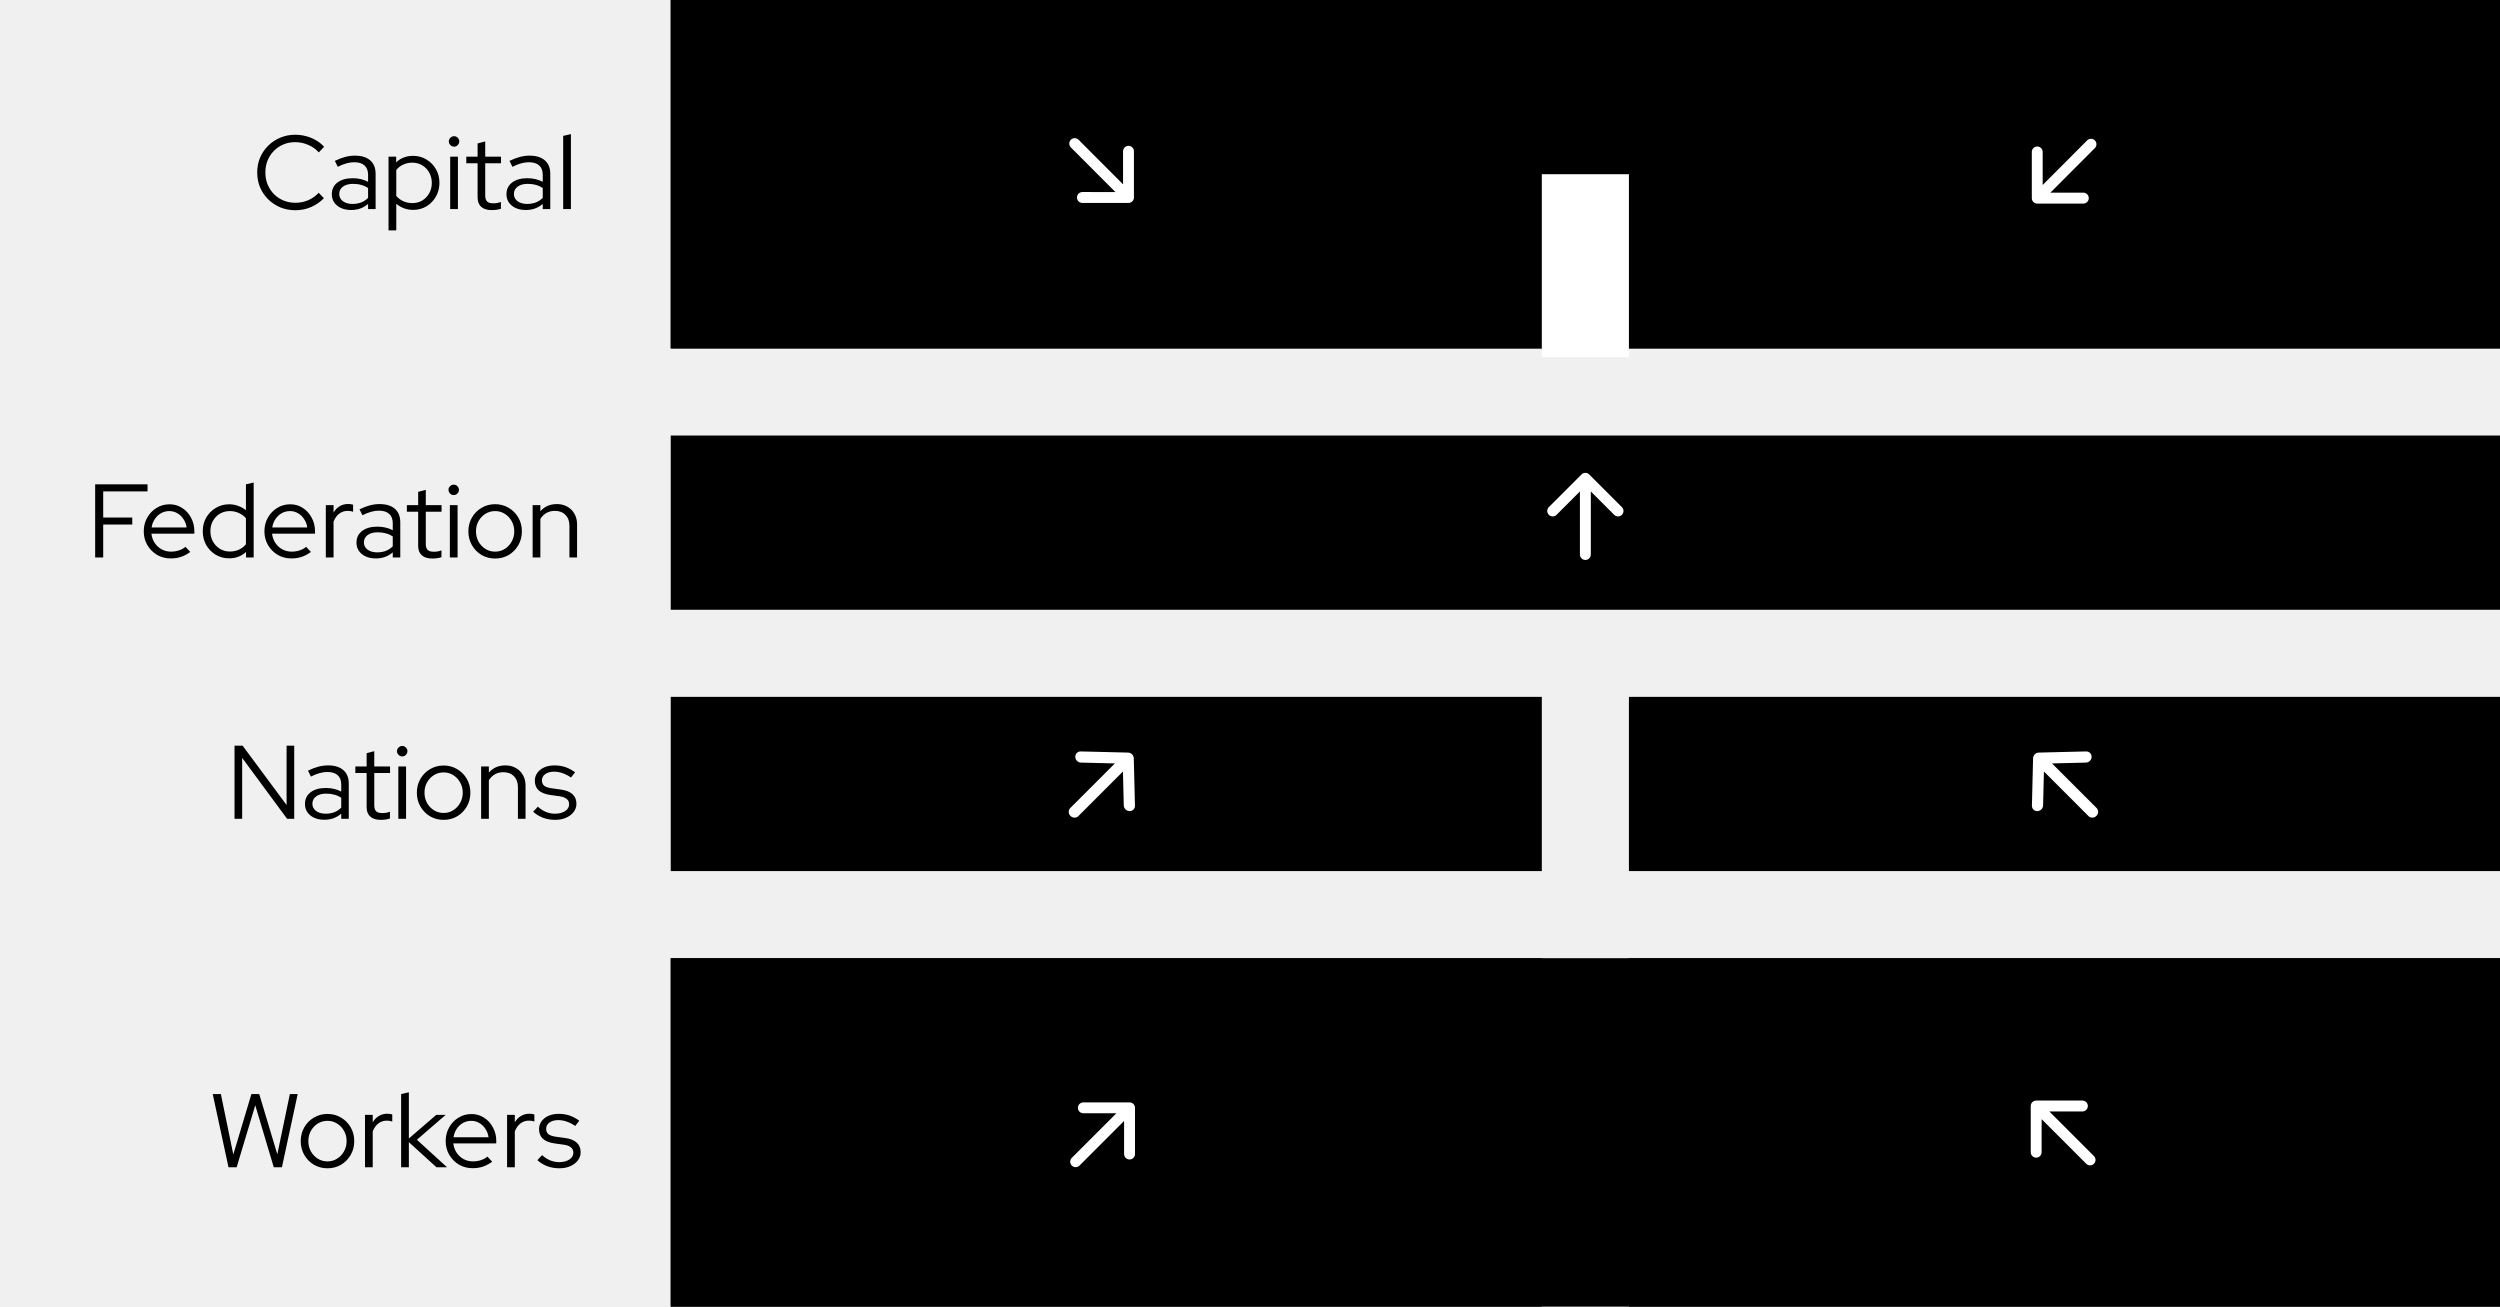
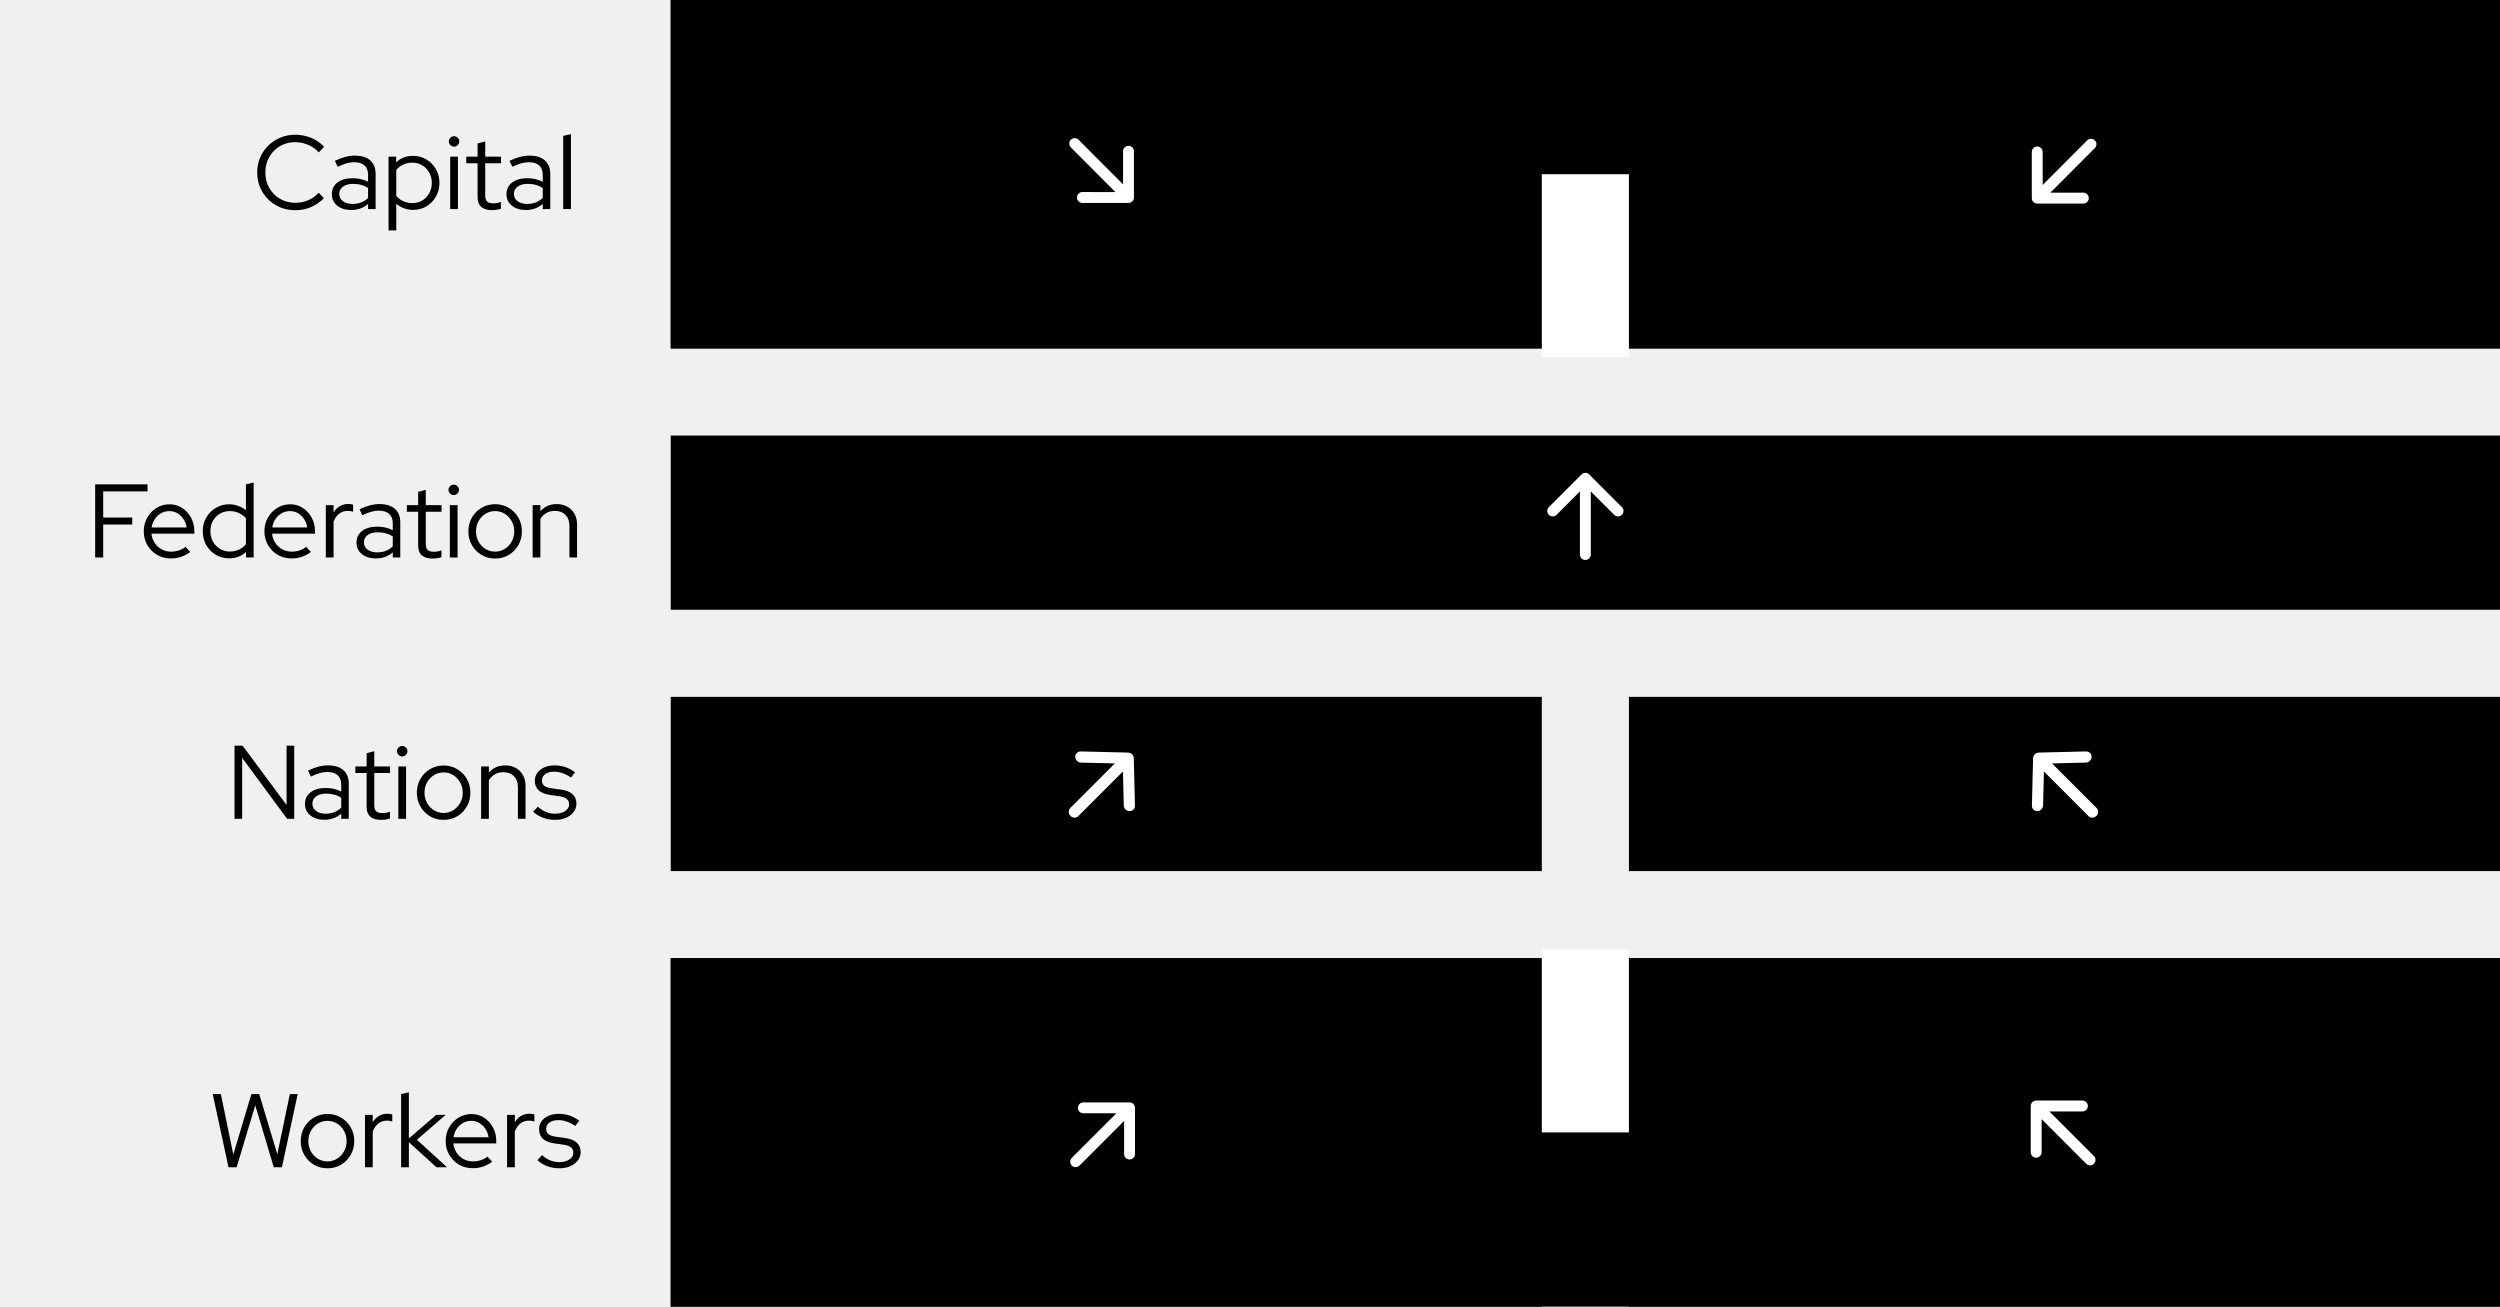
<svg xmlns="http://www.w3.org/2000/svg" width="287" height="150" viewBox="0 0 287 150" fill="none">
  <path d="M33.884 24.132C33.276 24.132 32.708 24.024 32.18 23.808C31.652 23.584 31.188 23.276 30.788 22.884C30.388 22.484 30.076 22.024 29.852 21.504C29.636 20.976 29.528 20.408 29.528 19.8C29.528 19.192 29.636 18.628 29.852 18.108C30.076 17.58 30.388 17.12 30.788 16.728C31.188 16.328 31.652 16.02 32.18 15.804C32.708 15.58 33.276 15.468 33.884 15.468C34.324 15.468 34.744 15.524 35.144 15.636C35.552 15.74 35.928 15.896 36.272 16.104C36.624 16.304 36.936 16.552 37.208 16.848L36.596 17.496C36.268 17.12 35.864 16.832 35.384 16.632C34.904 16.424 34.404 16.32 33.884 16.32C33.396 16.32 32.944 16.408 32.528 16.584C32.112 16.76 31.748 17.008 31.436 17.328C31.132 17.64 30.892 18.008 30.716 18.432C30.548 18.848 30.464 19.304 30.464 19.8C30.464 20.288 30.548 20.744 30.716 21.168C30.892 21.592 31.136 21.964 31.448 22.284C31.76 22.596 32.124 22.84 32.54 23.016C32.964 23.192 33.42 23.28 33.908 23.28C34.428 23.28 34.924 23.18 35.396 22.98C35.868 22.772 36.264 22.488 36.584 22.128L37.184 22.752C36.904 23.04 36.588 23.288 36.236 23.496C35.892 23.704 35.52 23.864 35.12 23.976C34.72 24.08 34.308 24.132 33.884 24.132ZM40.312 24.108C39.872 24.108 39.484 24.032 39.148 23.88C38.82 23.728 38.56 23.516 38.368 23.244C38.184 22.972 38.092 22.656 38.092 22.296C38.092 21.728 38.308 21.28 38.74 20.952C39.172 20.624 39.756 20.46 40.492 20.46C41.14 20.46 41.728 20.596 42.256 20.868V20.076C42.256 19.596 42.12 19.236 41.848 18.996C41.576 18.748 41.18 18.624 40.66 18.624C40.364 18.624 40.064 18.668 39.76 18.756C39.464 18.836 39.136 18.968 38.776 19.152L38.44 18.468C38.872 18.26 39.272 18.108 39.64 18.012C40.008 17.916 40.376 17.868 40.744 17.868C41.504 17.868 42.088 18.048 42.496 18.408C42.912 18.768 43.12 19.284 43.12 19.956V24H42.256V23.412C41.984 23.644 41.684 23.82 41.356 23.94C41.036 24.052 40.688 24.108 40.312 24.108ZM38.944 22.272C38.944 22.608 39.084 22.884 39.364 23.1C39.652 23.308 40.02 23.412 40.468 23.412C40.828 23.412 41.156 23.356 41.452 23.244C41.748 23.132 42.016 22.956 42.256 22.716V21.588C42.008 21.42 41.744 21.3 41.464 21.228C41.184 21.148 40.868 21.108 40.516 21.108C40.036 21.108 39.652 21.216 39.364 21.432C39.084 21.64 38.944 21.92 38.944 22.272ZM44.604 26.448V17.988H45.48V18.636C46 18.14 46.648 17.892 47.424 17.892C47.992 17.892 48.504 18.032 48.96 18.312C49.416 18.584 49.776 18.952 50.04 19.416C50.312 19.88 50.448 20.404 50.448 20.988C50.448 21.572 50.312 22.1 50.04 22.572C49.776 23.036 49.416 23.408 48.96 23.688C48.504 23.96 47.988 24.096 47.412 24.096C47.06 24.096 46.72 24.036 46.392 23.916C46.064 23.796 45.764 23.624 45.492 23.4V26.448H44.604ZM47.34 23.316C47.764 23.316 48.144 23.216 48.48 23.016C48.816 22.808 49.08 22.532 49.272 22.188C49.472 21.836 49.572 21.44 49.572 21C49.572 20.56 49.472 20.164 49.272 19.812C49.08 19.46 48.816 19.184 48.48 18.984C48.144 18.776 47.764 18.672 47.34 18.672C46.964 18.672 46.612 18.748 46.284 18.9C45.964 19.044 45.7 19.248 45.492 19.512V22.488C45.7 22.744 45.968 22.948 46.296 23.1C46.624 23.244 46.972 23.316 47.34 23.316ZM51.682 24V17.988H52.57V24H51.682ZM52.126 16.836C51.966 16.836 51.826 16.776 51.706 16.656C51.586 16.536 51.526 16.396 51.526 16.236C51.526 16.068 51.586 15.928 51.706 15.816C51.826 15.696 51.966 15.636 52.126 15.636C52.294 15.636 52.434 15.696 52.546 15.816C52.666 15.928 52.726 16.068 52.726 16.236C52.726 16.396 52.666 16.536 52.546 16.656C52.434 16.776 52.294 16.836 52.126 16.836ZM56.448 24.12C55.928 24.12 55.528 23.996 55.248 23.748C54.968 23.5 54.828 23.14 54.828 22.668V18.744H53.532V17.988H54.828V16.464L55.704 16.236V17.988H57.516V18.744H55.704V22.44C55.704 22.76 55.776 22.992 55.92 23.136C56.064 23.272 56.3 23.34 56.628 23.34C56.796 23.34 56.944 23.328 57.072 23.304C57.208 23.28 57.352 23.24 57.504 23.184V23.964C57.352 24.02 57.18 24.06 56.988 24.084C56.804 24.108 56.624 24.12 56.448 24.12ZM60.363 24.108C59.923 24.108 59.535 24.032 59.199 23.88C58.871 23.728 58.611 23.516 58.419 23.244C58.235 22.972 58.143 22.656 58.143 22.296C58.143 21.728 58.359 21.28 58.791 20.952C59.223 20.624 59.807 20.46 60.543 20.46C61.191 20.46 61.779 20.596 62.307 20.868V20.076C62.307 19.596 62.171 19.236 61.899 18.996C61.627 18.748 61.231 18.624 60.711 18.624C60.415 18.624 60.115 18.668 59.811 18.756C59.515 18.836 59.187 18.968 58.827 19.152L58.491 18.468C58.923 18.26 59.323 18.108 59.691 18.012C60.059 17.916 60.427 17.868 60.795 17.868C61.555 17.868 62.139 18.048 62.547 18.408C62.963 18.768 63.171 19.284 63.171 19.956V24H62.307V23.412C62.035 23.644 61.735 23.82 61.407 23.94C61.087 24.052 60.739 24.108 60.363 24.108ZM58.995 22.272C58.995 22.608 59.135 22.884 59.415 23.1C59.703 23.308 60.071 23.412 60.519 23.412C60.879 23.412 61.207 23.356 61.503 23.244C61.799 23.132 62.067 22.956 62.307 22.716V21.588C62.059 21.42 61.795 21.3 61.515 21.228C61.235 21.148 60.919 21.108 60.567 21.108C60.087 21.108 59.703 21.216 59.415 21.432C59.135 21.64 58.995 21.92 58.995 22.272ZM64.654 24V15.6L65.542 15.396V24H64.654Z" fill="black" />
  <path d="M10.924 64V55.6H16.936V56.416H11.848V59.416H15.184V60.22H11.848V64H10.924ZM19.599 64.108C19.023 64.108 18.499 63.972 18.027 63.7C17.563 63.42 17.191 63.044 16.911 62.572C16.639 62.1 16.503 61.572 16.503 60.988C16.503 60.412 16.635 59.892 16.899 59.428C17.163 58.956 17.519 58.584 17.967 58.312C18.415 58.032 18.915 57.892 19.467 57.892C20.003 57.892 20.483 58.032 20.907 58.312C21.339 58.584 21.679 58.956 21.927 59.428C22.183 59.892 22.311 60.412 22.311 60.988V61.264H17.379C17.427 61.656 17.551 62.008 17.751 62.32C17.959 62.632 18.227 62.88 18.555 63.064C18.883 63.24 19.243 63.328 19.635 63.328C19.947 63.328 20.251 63.28 20.547 63.184C20.843 63.088 21.091 62.952 21.291 62.776L21.843 63.364C21.507 63.612 21.155 63.8 20.787 63.928C20.427 64.048 20.031 64.108 19.599 64.108ZM17.403 60.556H21.423C21.375 60.196 21.255 59.876 21.063 59.596C20.879 59.308 20.647 59.084 20.367 58.924C20.087 58.756 19.779 58.672 19.443 58.672C19.099 58.672 18.783 58.752 18.495 58.912C18.207 59.072 17.967 59.296 17.775 59.584C17.583 59.864 17.459 60.188 17.403 60.556ZM26.301 64.096C25.741 64.096 25.229 63.96 24.765 63.688C24.309 63.408 23.945 63.036 23.673 62.572C23.409 62.1 23.277 61.572 23.277 60.988C23.277 60.404 23.409 59.88 23.673 59.416C23.945 58.952 24.309 58.584 24.765 58.312C25.229 58.032 25.745 57.892 26.313 57.892C26.665 57.892 27.005 57.952 27.333 58.072C27.661 58.184 27.961 58.352 28.233 58.576V55.6L29.121 55.396V64H28.245V63.364C27.717 63.852 27.069 64.096 26.301 64.096ZM26.385 63.316C26.761 63.316 27.109 63.244 27.429 63.1C27.757 62.948 28.025 62.74 28.233 62.476V59.5C28.025 59.244 27.757 59.044 27.429 58.9C27.109 58.748 26.761 58.672 26.385 58.672C25.969 58.672 25.589 58.772 25.245 58.972C24.909 59.172 24.641 59.448 24.441 59.8C24.249 60.144 24.153 60.536 24.153 60.976C24.153 61.416 24.249 61.812 24.441 62.164C24.641 62.516 24.909 62.796 25.245 63.004C25.589 63.212 25.969 63.316 26.385 63.316ZM33.451 64.108C32.875 64.108 32.351 63.972 31.879 63.7C31.415 63.42 31.043 63.044 30.763 62.572C30.491 62.1 30.355 61.572 30.355 60.988C30.355 60.412 30.487 59.892 30.751 59.428C31.015 58.956 31.371 58.584 31.819 58.312C32.267 58.032 32.767 57.892 33.319 57.892C33.855 57.892 34.335 58.032 34.759 58.312C35.191 58.584 35.531 58.956 35.779 59.428C36.035 59.892 36.163 60.412 36.163 60.988V61.264H31.231C31.279 61.656 31.403 62.008 31.603 62.32C31.811 62.632 32.079 62.88 32.407 63.064C32.735 63.24 33.095 63.328 33.487 63.328C33.799 63.328 34.103 63.28 34.399 63.184C34.695 63.088 34.943 62.952 35.143 62.776L35.695 63.364C35.359 63.612 35.007 63.8 34.639 63.928C34.279 64.048 33.883 64.108 33.451 64.108ZM31.255 60.556H35.275C35.227 60.196 35.107 59.876 34.915 59.596C34.731 59.308 34.499 59.084 34.219 58.924C33.939 58.756 33.631 58.672 33.295 58.672C32.951 58.672 32.635 58.752 32.347 58.912C32.059 59.072 31.819 59.296 31.627 59.584C31.435 59.864 31.311 60.188 31.255 60.556ZM37.404 64V57.988H38.292V58.84C38.476 58.528 38.708 58.288 38.988 58.12C39.276 57.944 39.604 57.856 39.972 57.856C40.18 57.856 40.368 57.884 40.536 57.94V58.756C40.432 58.716 40.328 58.688 40.224 58.672C40.12 58.656 40.016 58.648 39.912 58.648C39.544 58.648 39.22 58.756 38.94 58.972C38.668 59.18 38.452 59.484 38.292 59.884V64H37.404ZM43.144 64.108C42.704 64.108 42.316 64.032 41.98 63.88C41.652 63.728 41.392 63.516 41.2 63.244C41.016 62.972 40.924 62.656 40.924 62.296C40.924 61.728 41.14 61.28 41.572 60.952C42.004 60.624 42.588 60.46 43.324 60.46C43.972 60.46 44.56 60.596 45.088 60.868V60.076C45.088 59.596 44.952 59.236 44.68 58.996C44.408 58.748 44.012 58.624 43.492 58.624C43.196 58.624 42.896 58.668 42.592 58.756C42.296 58.836 41.968 58.968 41.608 59.152L41.272 58.468C41.704 58.26 42.104 58.108 42.472 58.012C42.84 57.916 43.208 57.868 43.576 57.868C44.336 57.868 44.92 58.048 45.328 58.408C45.744 58.768 45.952 59.284 45.952 59.956V64H45.088V63.412C44.816 63.644 44.516 63.82 44.188 63.94C43.868 64.052 43.52 64.108 43.144 64.108ZM41.776 62.272C41.776 62.608 41.916 62.884 42.196 63.1C42.484 63.308 42.852 63.412 43.3 63.412C43.66 63.412 43.988 63.356 44.284 63.244C44.58 63.132 44.848 62.956 45.088 62.716V61.588C44.84 61.42 44.576 61.3 44.296 61.228C44.016 61.148 43.7 61.108 43.348 61.108C42.868 61.108 42.484 61.216 42.196 61.432C41.916 61.64 41.776 61.92 41.776 62.272ZM49.624 64.12C49.104 64.12 48.704 63.996 48.424 63.748C48.144 63.5 48.004 63.14 48.004 62.668V58.744H46.708V57.988H48.004V56.464L48.88 56.236V57.988H50.692V58.744H48.88V62.44C48.88 62.76 48.952 62.992 49.096 63.136C49.24 63.272 49.476 63.34 49.804 63.34C49.972 63.34 50.12 63.328 50.248 63.304C50.384 63.28 50.528 63.24 50.68 63.184V63.964C50.528 64.02 50.356 64.06 50.164 64.084C49.98 64.108 49.8 64.12 49.624 64.12ZM51.643 64V57.988H52.531V64H51.643ZM52.087 56.836C51.927 56.836 51.787 56.776 51.667 56.656C51.547 56.536 51.487 56.396 51.487 56.236C51.487 56.068 51.547 55.928 51.667 55.816C51.787 55.696 51.927 55.636 52.087 55.636C52.255 55.636 52.395 55.696 52.507 55.816C52.627 55.928 52.687 56.068 52.687 56.236C52.687 56.396 52.627 56.536 52.507 56.656C52.395 56.776 52.255 56.836 52.087 56.836ZM56.841 64.12C56.273 64.12 55.753 63.984 55.281 63.712C54.817 63.432 54.449 63.056 54.177 62.584C53.905 62.112 53.769 61.584 53.769 61C53.769 60.416 53.905 59.888 54.177 59.416C54.449 58.944 54.817 58.572 55.281 58.3C55.753 58.02 56.273 57.88 56.841 57.88C57.417 57.88 57.937 58.02 58.401 58.3C58.865 58.572 59.233 58.944 59.505 59.416C59.777 59.888 59.913 60.416 59.913 61C59.913 61.584 59.777 62.112 59.505 62.584C59.233 63.056 58.865 63.432 58.401 63.712C57.937 63.984 57.417 64.12 56.841 64.12ZM56.841 63.328C57.249 63.328 57.617 63.224 57.945 63.016C58.281 62.808 58.545 62.528 58.737 62.176C58.937 61.824 59.037 61.432 59.037 61C59.037 60.56 58.937 60.168 58.737 59.824C58.545 59.472 58.281 59.192 57.945 58.984C57.617 58.776 57.249 58.672 56.841 58.672C56.433 58.672 56.061 58.776 55.725 58.984C55.397 59.192 55.133 59.472 54.933 59.824C54.741 60.168 54.645 60.56 54.645 61C54.645 61.432 54.741 61.824 54.933 62.176C55.133 62.528 55.397 62.808 55.725 63.016C56.061 63.224 56.433 63.328 56.841 63.328ZM61.147 64V57.988H62.035V58.696C62.507 58.144 63.139 57.868 63.931 57.868C64.387 57.868 64.787 57.968 65.131 58.168C65.483 58.36 65.755 58.632 65.947 58.984C66.147 59.328 66.247 59.732 66.247 60.196V64H65.371V60.376C65.371 59.84 65.219 59.42 64.915 59.116C64.619 58.804 64.211 58.648 63.691 58.648C63.331 58.648 63.011 58.728 62.731 58.888C62.451 59.048 62.219 59.276 62.035 59.572V64H61.147Z" fill="black" />
  <path d="M26.924 94V85.6H27.848L32.9 92.416V85.6H33.776V94H32.96L27.8 87.004V94H26.924ZM37.23 94.108C36.79 94.108 36.402 94.032 36.066 93.88C35.738 93.728 35.478 93.516 35.286 93.244C35.102 92.972 35.01 92.656 35.01 92.296C35.01 91.728 35.226 91.28 35.658 90.952C36.09 90.624 36.674 90.46 37.41 90.46C38.058 90.46 38.646 90.596 39.174 90.868V90.076C39.174 89.596 39.038 89.236 38.766 88.996C38.494 88.748 38.098 88.624 37.578 88.624C37.282 88.624 36.982 88.668 36.678 88.756C36.382 88.836 36.054 88.968 35.694 89.152L35.358 88.468C35.79 88.26 36.19 88.108 36.558 88.012C36.926 87.916 37.294 87.868 37.662 87.868C38.422 87.868 39.006 88.048 39.414 88.408C39.83 88.768 40.038 89.284 40.038 89.956V94H39.174V93.412C38.902 93.644 38.602 93.82 38.274 93.94C37.954 94.052 37.606 94.108 37.23 94.108ZM35.862 92.272C35.862 92.608 36.002 92.884 36.282 93.1C36.57 93.308 36.938 93.412 37.386 93.412C37.746 93.412 38.074 93.356 38.37 93.244C38.666 93.132 38.934 92.956 39.174 92.716V91.588C38.926 91.42 38.662 91.3 38.382 91.228C38.102 91.148 37.786 91.108 37.434 91.108C36.954 91.108 36.57 91.216 36.282 91.432C36.002 91.64 35.862 91.92 35.862 92.272ZM43.71 94.12C43.19 94.12 42.79 93.996 42.51 93.748C42.23 93.5 42.09 93.14 42.09 92.668V88.744H40.794V87.988H42.09V86.464L42.966 86.236V87.988H44.778V88.744H42.966V92.44C42.966 92.76 43.038 92.992 43.182 93.136C43.326 93.272 43.562 93.34 43.89 93.34C44.058 93.34 44.206 93.328 44.334 93.304C44.47 93.28 44.614 93.24 44.766 93.184V93.964C44.614 94.02 44.442 94.06 44.25 94.084C44.066 94.108 43.886 94.12 43.71 94.12ZM45.729 94V87.988H46.617V94H45.729ZM46.173 86.836C46.013 86.836 45.873 86.776 45.753 86.656C45.633 86.536 45.573 86.396 45.573 86.236C45.573 86.068 45.633 85.928 45.753 85.816C45.873 85.696 46.013 85.636 46.173 85.636C46.341 85.636 46.481 85.696 46.593 85.816C46.713 85.928 46.773 86.068 46.773 86.236C46.773 86.396 46.713 86.536 46.593 86.656C46.481 86.776 46.341 86.836 46.173 86.836ZM50.927 94.12C50.359 94.12 49.839 93.984 49.367 93.712C48.903 93.432 48.535 93.056 48.263 92.584C47.991 92.112 47.855 91.584 47.855 91C47.855 90.416 47.991 89.888 48.263 89.416C48.535 88.944 48.903 88.572 49.367 88.3C49.839 88.02 50.359 87.88 50.927 87.88C51.503 87.88 52.023 88.02 52.487 88.3C52.951 88.572 53.319 88.944 53.591 89.416C53.863 89.888 53.999 90.416 53.999 91C53.999 91.584 53.863 92.112 53.591 92.584C53.319 93.056 52.951 93.432 52.487 93.712C52.023 93.984 51.503 94.12 50.927 94.12ZM50.927 93.328C51.335 93.328 51.703 93.224 52.031 93.016C52.367 92.808 52.631 92.528 52.823 92.176C53.023 91.824 53.123 91.432 53.123 91C53.123 90.56 53.023 90.168 52.823 89.824C52.631 89.472 52.367 89.192 52.031 88.984C51.703 88.776 51.335 88.672 50.927 88.672C50.519 88.672 50.147 88.776 49.811 88.984C49.483 89.192 49.219 89.472 49.019 89.824C48.827 90.168 48.731 90.56 48.731 91C48.731 91.432 48.827 91.824 49.019 92.176C49.219 92.528 49.483 92.808 49.811 93.016C50.147 93.224 50.519 93.328 50.927 93.328ZM55.233 94V87.988H56.121V88.696C56.593 88.144 57.225 87.868 58.017 87.868C58.473 87.868 58.873 87.968 59.217 88.168C59.569 88.36 59.841 88.632 60.033 88.984C60.233 89.328 60.333 89.732 60.333 90.196V94H59.457V90.376C59.457 89.84 59.305 89.42 59.001 89.116C58.705 88.804 58.297 88.648 57.777 88.648C57.417 88.648 57.097 88.728 56.817 88.888C56.537 89.048 56.305 89.276 56.121 89.572V94H55.233ZM63.739 94.12C63.242 94.12 62.775 94.04 62.334 93.88C61.903 93.712 61.526 93.48 61.206 93.184L61.746 92.608C62.026 92.864 62.334 93.064 62.67 93.208C63.007 93.344 63.35 93.412 63.703 93.412C64.183 93.412 64.575 93.312 64.879 93.112C65.183 92.912 65.335 92.652 65.335 92.332C65.335 92.068 65.243 91.864 65.058 91.72C64.882 91.568 64.603 91.464 64.219 91.408L63.175 91.264C62.575 91.176 62.127 90.996 61.831 90.724C61.542 90.452 61.398 90.084 61.398 89.62C61.398 89.284 61.495 88.984 61.687 88.72C61.879 88.456 62.142 88.248 62.478 88.096C62.822 87.944 63.215 87.868 63.654 87.868C64.094 87.868 64.507 87.932 64.891 88.06C65.275 88.188 65.65 88.388 66.019 88.66L65.55 89.26C65.215 89.028 64.886 88.86 64.567 88.756C64.254 88.644 63.934 88.588 63.606 88.588C63.191 88.588 62.855 88.68 62.599 88.864C62.343 89.048 62.215 89.288 62.215 89.584C62.215 89.856 62.303 90.064 62.478 90.208C62.654 90.344 62.938 90.44 63.331 90.496L64.374 90.64C64.975 90.72 65.422 90.896 65.719 91.168C66.022 91.44 66.174 91.812 66.174 92.284C66.174 92.628 66.067 92.94 65.85 93.22C65.635 93.5 65.343 93.72 64.975 93.88C64.615 94.04 64.203 94.12 63.739 94.12Z" fill="black" />
  <path d="M26.232 134L24.42 125.6H25.356L26.784 132.536L28.86 125.6H29.76L31.836 132.512L33.276 125.6H34.176L32.364 134H31.428L29.304 126.884L27.168 134H26.232ZM37.595 134.12C37.027 134.12 36.507 133.984 36.035 133.712C35.571 133.432 35.203 133.056 34.931 132.584C34.659 132.112 34.523 131.584 34.523 131C34.523 130.416 34.659 129.888 34.931 129.416C35.203 128.944 35.571 128.572 36.035 128.3C36.507 128.02 37.027 127.88 37.595 127.88C38.171 127.88 38.691 128.02 39.155 128.3C39.619 128.572 39.987 128.944 40.259 129.416C40.531 129.888 40.667 130.416 40.667 131C40.667 131.584 40.531 132.112 40.259 132.584C39.987 133.056 39.619 133.432 39.155 133.712C38.691 133.984 38.171 134.12 37.595 134.12ZM37.595 133.328C38.003 133.328 38.371 133.224 38.699 133.016C39.035 132.808 39.299 132.528 39.491 132.176C39.691 131.824 39.791 131.432 39.791 131C39.791 130.56 39.691 130.168 39.491 129.824C39.299 129.472 39.035 129.192 38.699 128.984C38.371 128.776 38.003 128.672 37.595 128.672C37.187 128.672 36.815 128.776 36.479 128.984C36.151 129.192 35.887 129.472 35.687 129.824C35.495 130.168 35.399 130.56 35.399 131C35.399 131.432 35.495 131.824 35.687 132.176C35.887 132.528 36.151 132.808 36.479 133.016C36.815 133.224 37.187 133.328 37.595 133.328ZM41.901 134V127.988H42.788V128.84C42.972 128.528 43.205 128.288 43.484 128.12C43.773 127.944 44.1 127.856 44.468 127.856C44.676 127.856 44.864 127.884 45.032 127.94V128.756C44.928 128.716 44.825 128.688 44.721 128.672C44.617 128.656 44.513 128.648 44.408 128.648C44.041 128.648 43.717 128.756 43.437 128.972C43.164 129.18 42.949 129.484 42.788 129.884V134H41.901ZM46.049 134V125.6L46.937 125.396V130.7L50.081 127.988H51.161L47.861 130.844L51.317 134H50.105L46.937 131.12V134H46.049ZM54.26 134.108C53.684 134.108 53.16 133.972 52.688 133.7C52.224 133.42 51.852 133.044 51.572 132.572C51.3 132.1 51.164 131.572 51.164 130.988C51.164 130.412 51.296 129.892 51.56 129.428C51.824 128.956 52.18 128.584 52.628 128.312C53.076 128.032 53.576 127.892 54.128 127.892C54.664 127.892 55.144 128.032 55.568 128.312C56 128.584 56.34 128.956 56.588 129.428C56.844 129.892 56.972 130.412 56.972 130.988V131.264H52.04C52.088 131.656 52.212 132.008 52.412 132.32C52.62 132.632 52.888 132.88 53.216 133.064C53.544 133.24 53.904 133.328 54.296 133.328C54.608 133.328 54.912 133.28 55.208 133.184C55.504 133.088 55.752 132.952 55.952 132.776L56.504 133.364C56.168 133.612 55.816 133.8 55.448 133.928C55.088 134.048 54.692 134.108 54.26 134.108ZM52.064 130.556H56.084C56.036 130.196 55.916 129.876 55.724 129.596C55.54 129.308 55.308 129.084 55.028 128.924C54.748 128.756 54.44 128.672 54.104 128.672C53.76 128.672 53.444 128.752 53.156 128.912C52.868 129.072 52.628 129.296 52.436 129.584C52.244 129.864 52.12 130.188 52.064 130.556ZM58.213 134V127.988H59.101V128.84C59.285 128.528 59.517 128.288 59.797 128.12C60.085 127.944 60.413 127.856 60.781 127.856C60.989 127.856 61.177 127.884 61.345 127.94V128.756C61.241 128.716 61.137 128.688 61.033 128.672C60.929 128.656 60.825 128.648 60.721 128.648C60.353 128.648 60.029 128.756 59.749 128.972C59.477 129.18 59.261 129.484 59.101 129.884V134H58.213ZM64.223 134.12C63.727 134.12 63.259 134.04 62.819 133.88C62.387 133.712 62.011 133.48 61.691 133.184L62.231 132.608C62.511 132.864 62.819 133.064 63.155 133.208C63.491 133.344 63.835 133.412 64.187 133.412C64.667 133.412 65.059 133.312 65.363 133.112C65.667 132.912 65.819 132.652 65.819 132.332C65.819 132.068 65.727 131.864 65.543 131.72C65.367 131.568 65.087 131.464 64.703 131.408L63.659 131.264C63.059 131.176 62.611 130.996 62.315 130.724C62.027 130.452 61.883 130.084 61.883 129.62C61.883 129.284 61.979 128.984 62.171 128.72C62.363 128.456 62.627 128.248 62.963 128.096C63.307 127.944 63.699 127.868 64.139 127.868C64.579 127.868 64.991 127.932 65.375 128.06C65.759 128.188 66.135 128.388 66.503 128.66L66.035 129.26C65.699 129.028 65.371 128.86 65.051 128.756C64.739 128.644 64.419 128.588 64.091 128.588C63.675 128.588 63.339 128.68 63.083 128.864C62.827 129.048 62.699 129.288 62.699 129.584C62.699 129.856 62.787 130.064 62.963 130.208C63.139 130.344 63.423 130.44 63.815 130.496L64.859 130.64C65.459 130.72 65.907 130.896 66.203 131.168C66.507 131.44 66.659 131.812 66.659 132.284C66.659 132.628 66.551 132.94 66.335 133.22C66.119 133.5 65.827 133.72 65.459 133.88C65.099 134.04 64.687 134.12 64.223 134.12Z" fill="black" />
  <rect x="77" width="210" height="40" fill="black" />
  <rect x="77" y="110" width="210" height="40" fill="black" />
  <rect x="77" width="100" height="40" fill="black" />
  <g clip-path="url(#clip0_277_167)">
    <path fill-rule="evenodd" clip-rule="evenodd" d="M122.937 16.042C122.82 16.159 122.754 16.318 122.754 16.484C122.754 16.649 122.82 16.808 122.937 16.926L128.046 22.046L124.26 22.045C124.178 22.045 124.097 22.061 124.021 22.093C123.945 22.124 123.876 22.17 123.818 22.229C123.76 22.287 123.714 22.355 123.683 22.431C123.652 22.507 123.636 22.589 123.636 22.671C123.636 22.753 123.652 22.834 123.683 22.91C123.714 22.986 123.76 23.055 123.818 23.113C123.876 23.172 123.945 23.218 124.021 23.249C124.097 23.281 124.178 23.297 124.26 23.297L129.551 23.297C129.633 23.297 129.714 23.281 129.79 23.249C129.866 23.218 129.935 23.172 129.993 23.114C130.051 23.056 130.097 22.986 130.128 22.911C130.16 22.835 130.176 22.753 130.176 22.671L130.176 17.368C130.176 17.202 130.11 17.043 129.993 16.925C129.876 16.808 129.717 16.742 129.551 16.742C129.386 16.742 129.227 16.808 129.11 16.925C128.993 17.043 128.927 17.202 128.927 17.368L128.928 21.162L123.819 16.042C123.702 15.925 123.543 15.859 123.378 15.859C123.213 15.859 123.054 15.925 122.937 16.042Z" fill="white" />
  </g>
  <rect x="187" width="100" height="40" fill="black" />
  <g clip-path="url(#clip1_277_167)">
    <path fill-rule="evenodd" clip-rule="evenodd" d="M240.489 16.117C240.372 16 240.214 15.934 240.048 15.934C239.883 15.934 239.724 16 239.607 16.117L234.499 21.238L234.499 17.443C234.499 17.361 234.483 17.279 234.452 17.203C234.421 17.128 234.375 17.059 234.317 17C234.259 16.942 234.19 16.896 234.114 16.865C234.038 16.833 233.957 16.817 233.875 16.817C233.793 16.817 233.712 16.833 233.636 16.865C233.56 16.896 233.492 16.942 233.434 17C233.376 17.059 233.33 17.128 233.298 17.203C233.267 17.279 233.251 17.361 233.251 17.443L233.251 22.746C233.251 22.828 233.267 22.91 233.298 22.986C233.329 23.062 233.375 23.131 233.433 23.189C233.491 23.247 233.56 23.293 233.636 23.325C233.712 23.356 233.793 23.372 233.875 23.372L239.166 23.372C239.332 23.372 239.491 23.306 239.608 23.189C239.725 23.072 239.791 22.912 239.791 22.746C239.791 22.58 239.725 22.421 239.608 22.304C239.491 22.186 239.332 22.12 239.166 22.12L235.38 22.121L240.489 17.001C240.606 16.884 240.672 16.725 240.672 16.559C240.672 16.393 240.606 16.234 240.489 16.117Z" fill="white" />
  </g>
  <rect x="77" y="50" width="210" height="20" fill="black" />
  <g clip-path="url(#clip2_277_167)">
    <path fill-rule="evenodd" clip-rule="evenodd" d="M182 64.284C182.166 64.284 182.325 64.219 182.442 64.101C182.559 63.984 182.625 63.825 182.625 63.659V56.418L185.307 59.102C185.365 59.16 185.434 59.206 185.51 59.237C185.586 59.269 185.668 59.285 185.75 59.285C185.832 59.285 185.913 59.269 185.989 59.237C186.065 59.206 186.134 59.16 186.192 59.102C186.25 59.044 186.297 58.975 186.328 58.899C186.359 58.823 186.376 58.742 186.376 58.659C186.376 58.577 186.359 58.496 186.328 58.42C186.297 58.344 186.25 58.275 186.192 58.217L182.442 54.467C182.384 54.409 182.315 54.362 182.239 54.331C182.163 54.299 182.082 54.283 182 54.283C181.918 54.283 181.836 54.299 181.76 54.331C181.684 54.362 181.615 54.409 181.557 54.467L177.807 58.217C177.69 58.334 177.624 58.493 177.624 58.659C177.624 58.825 177.69 58.984 177.807 59.102C177.925 59.219 178.084 59.285 178.25 59.285C178.416 59.285 178.575 59.219 178.692 59.102L181.375 56.418V63.659C181.375 63.825 181.441 63.984 181.558 64.101C181.675 64.219 181.834 64.284 182 64.284Z" fill="white" />
  </g>
  <rect x="77" y="80" width="100" height="20" fill="black" />
  <g clip-path="url(#clip3_277_167)">
    <path fill-rule="evenodd" clip-rule="evenodd" d="M122.889 93.667C123.012 93.79 123.177 93.862 123.346 93.866C123.516 93.87 123.678 93.807 123.795 93.689L128.915 88.569L129.009 92.459C129.011 92.543 129.03 92.627 129.064 92.705C129.098 92.784 129.147 92.856 129.208 92.917C129.269 92.978 129.341 93.027 129.42 93.061C129.498 93.095 129.582 93.114 129.666 93.116C129.751 93.118 129.834 93.103 129.911 93.073C129.988 93.042 130.057 92.997 130.115 92.939C130.173 92.881 130.219 92.811 130.249 92.734C130.28 92.657 130.294 92.574 130.292 92.49L130.159 87.054C130.158 86.97 130.139 86.886 130.105 86.807C130.071 86.728 130.022 86.657 129.961 86.596C129.9 86.534 129.828 86.486 129.749 86.451C129.671 86.417 129.587 86.399 129.502 86.397L124.067 86.264C123.896 86.26 123.735 86.324 123.618 86.441C123.5 86.558 123.437 86.72 123.441 86.89C123.445 87.06 123.516 87.225 123.64 87.348C123.763 87.471 123.928 87.543 124.098 87.547L127.987 87.641L122.867 92.761C122.75 92.879 122.686 93.04 122.69 93.21C122.694 93.38 122.766 93.544 122.889 93.667Z" fill="white" />
  </g>
  <rect x="187" y="80" width="100" height="20" fill="black" />
  <g clip-path="url(#clip4_277_167)">
    <path fill-rule="evenodd" clip-rule="evenodd" d="M240.667 93.667C240.79 93.544 240.862 93.38 240.866 93.21C240.87 93.04 240.807 92.879 240.689 92.761L235.569 87.641L239.459 87.547C239.543 87.545 239.627 87.526 239.705 87.492C239.784 87.458 239.856 87.409 239.917 87.348C239.978 87.287 240.027 87.215 240.061 87.136C240.095 87.058 240.114 86.974 240.116 86.89C240.118 86.806 240.103 86.723 240.073 86.646C240.042 86.569 239.997 86.499 239.939 86.441C239.881 86.383 239.811 86.337 239.734 86.307C239.657 86.277 239.574 86.262 239.49 86.264L234.054 86.397C233.97 86.399 233.886 86.417 233.807 86.451C233.728 86.485 233.657 86.534 233.596 86.595C233.535 86.656 233.486 86.728 233.451 86.807C233.417 86.886 233.399 86.969 233.397 87.054L233.264 92.49C233.26 92.66 233.324 92.821 233.441 92.939C233.558 93.056 233.72 93.12 233.89 93.115C234.06 93.111 234.225 93.04 234.348 92.916C234.471 92.793 234.543 92.629 234.547 92.458L234.641 88.569L239.761 93.689C239.879 93.806 240.04 93.87 240.21 93.866C240.38 93.862 240.544 93.79 240.667 93.667Z" fill="white" />
  </g>
  <rect x="77" y="110" width="100" height="40" fill="black" />
  <g clip-path="url(#clip5_277_167)">
    <path fill-rule="evenodd" clip-rule="evenodd" d="M123.042 133.808C123.159 133.925 123.318 133.991 123.484 133.991C123.65 133.991 123.808 133.925 123.926 133.808L129.046 128.687L129.045 132.482C129.045 132.564 129.061 132.645 129.093 132.721C129.124 132.797 129.17 132.866 129.228 132.924C129.287 132.982 129.356 133.028 129.431 133.06C129.507 133.091 129.589 133.108 129.671 133.108C129.753 133.108 129.835 133.091 129.91 133.06C129.986 133.028 130.055 132.982 130.113 132.924C130.172 132.866 130.218 132.797 130.249 132.721C130.281 132.645 130.297 132.564 130.297 132.482L130.297 127.178C130.297 127.096 130.281 127.015 130.249 126.939C130.218 126.863 130.172 126.794 130.114 126.736C130.056 126.678 129.987 126.632 129.911 126.6C129.835 126.569 129.753 126.553 129.671 126.553L124.368 126.553C124.202 126.553 124.043 126.619 123.925 126.736C123.808 126.853 123.742 127.013 123.742 127.178C123.742 127.344 123.808 127.504 123.925 127.621C124.043 127.738 124.202 127.804 124.368 127.804L128.162 127.803L123.042 132.924C122.925 133.041 122.859 133.2 122.859 133.366C122.859 133.531 122.925 133.69 123.042 133.808Z" fill="white" />
  </g>
  <rect x="187" y="110" width="100" height="40" fill="black" />
  <g clip-path="url(#clip6_277_167)">
    <path fill-rule="evenodd" clip-rule="evenodd" d="M240.383 133.599C240.5 133.482 240.566 133.323 240.566 133.157C240.566 132.991 240.5 132.832 240.383 132.715L235.262 127.595L239.057 127.595C239.139 127.595 239.221 127.579 239.296 127.548C239.372 127.516 239.441 127.47 239.499 127.412C239.558 127.354 239.604 127.285 239.635 127.209C239.667 127.133 239.683 127.052 239.683 126.97C239.683 126.887 239.667 126.806 239.635 126.73C239.604 126.654 239.558 126.585 239.499 126.527C239.441 126.469 239.372 126.423 239.296 126.392C239.221 126.36 239.139 126.344 239.057 126.344L233.754 126.344C233.671 126.344 233.59 126.36 233.514 126.391C233.438 126.423 233.369 126.469 233.311 126.527C233.253 126.585 233.207 126.654 233.175 126.73C233.144 126.806 233.128 126.887 233.128 126.97L233.128 132.273C233.128 132.439 233.194 132.598 233.311 132.715C233.429 132.833 233.588 132.899 233.754 132.899C233.92 132.899 234.079 132.833 234.196 132.715C234.314 132.598 234.379 132.439 234.379 132.273L234.379 128.478L239.499 133.599C239.616 133.716 239.775 133.782 239.941 133.782C240.107 133.782 240.266 133.716 240.383 133.599Z" fill="white" />
  </g>
  <rect x="177" y="20" width="10" height="21" fill="white" />
+   <rect x="177" y="109" width="10" height="21" fill="white" />
  <defs>
    <clipPath id="clip0_277_167">
      <rect width="9.989" height="10.988" fill="white" transform="matrix(-0.706304 0.707909 -0.706304 -0.707909 133.721 19.7783)" />
    </clipPath>
    <clipPath id="clip1_277_167">
      <rect width="9.989" height="10.988" fill="white" transform="matrix(-0.706304 -0.707909 0.706304 -0.707909 236.761 26.9248)" />
    </clipPath>
    <clipPath id="clip2_277_167">
      <rect width="10" height="11" fill="white" transform="translate(177 54)" />
    </clipPath>
    <clipPath id="clip3_277_167">
      <rect width="11" height="11" fill="white" transform="translate(126.778 82) rotate(45)" />
    </clipPath>
    <clipPath id="clip4_277_167">
      <rect width="11" height="11" fill="white" transform="translate(229 89.7783) rotate(-45)" />
    </clipPath>
    <clipPath id="clip5_277_167">
      <rect width="10" height="11" fill="white" transform="translate(126.778 123) rotate(45)" />
    </clipPath>
    <clipPath id="clip6_277_167">
      <rect width="10" height="11" fill="white" transform="translate(229.575 129.862) rotate(-45)" />
    </clipPath>
  </defs>
</svg>
